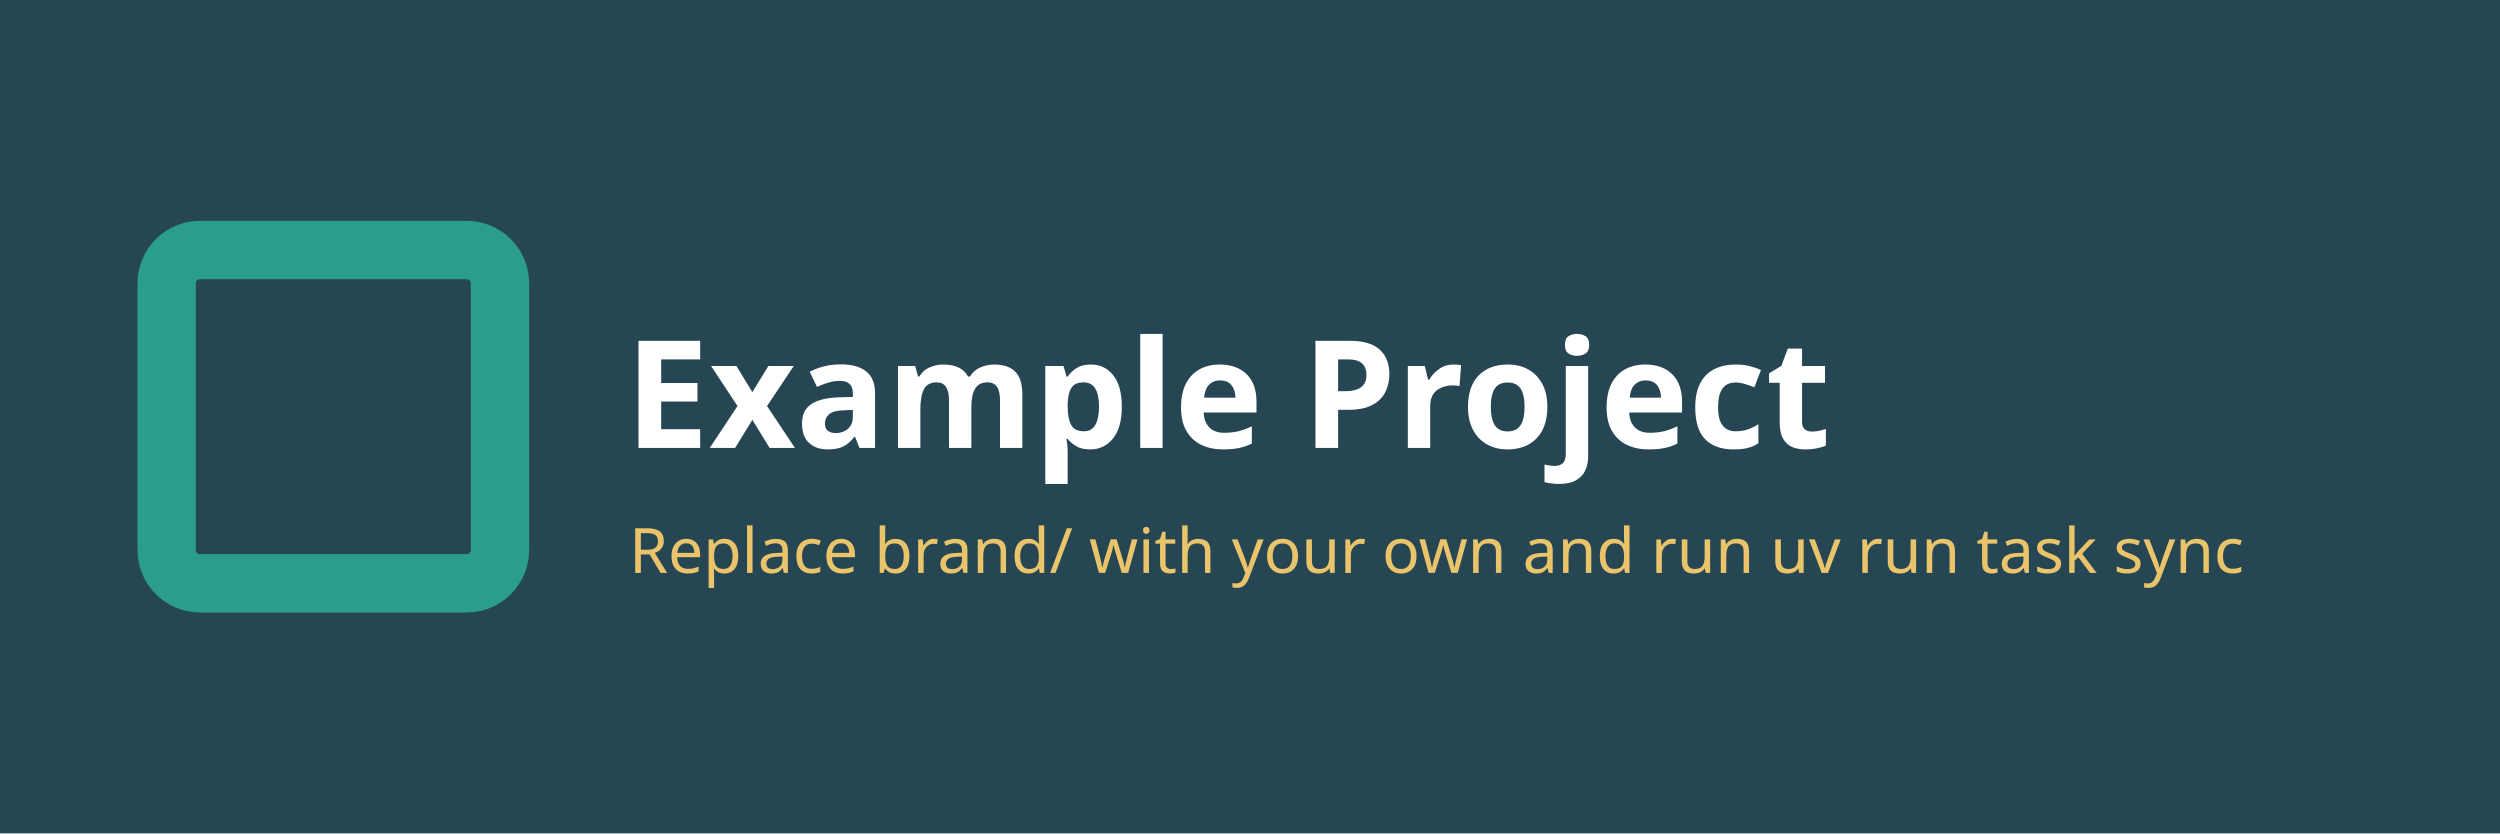
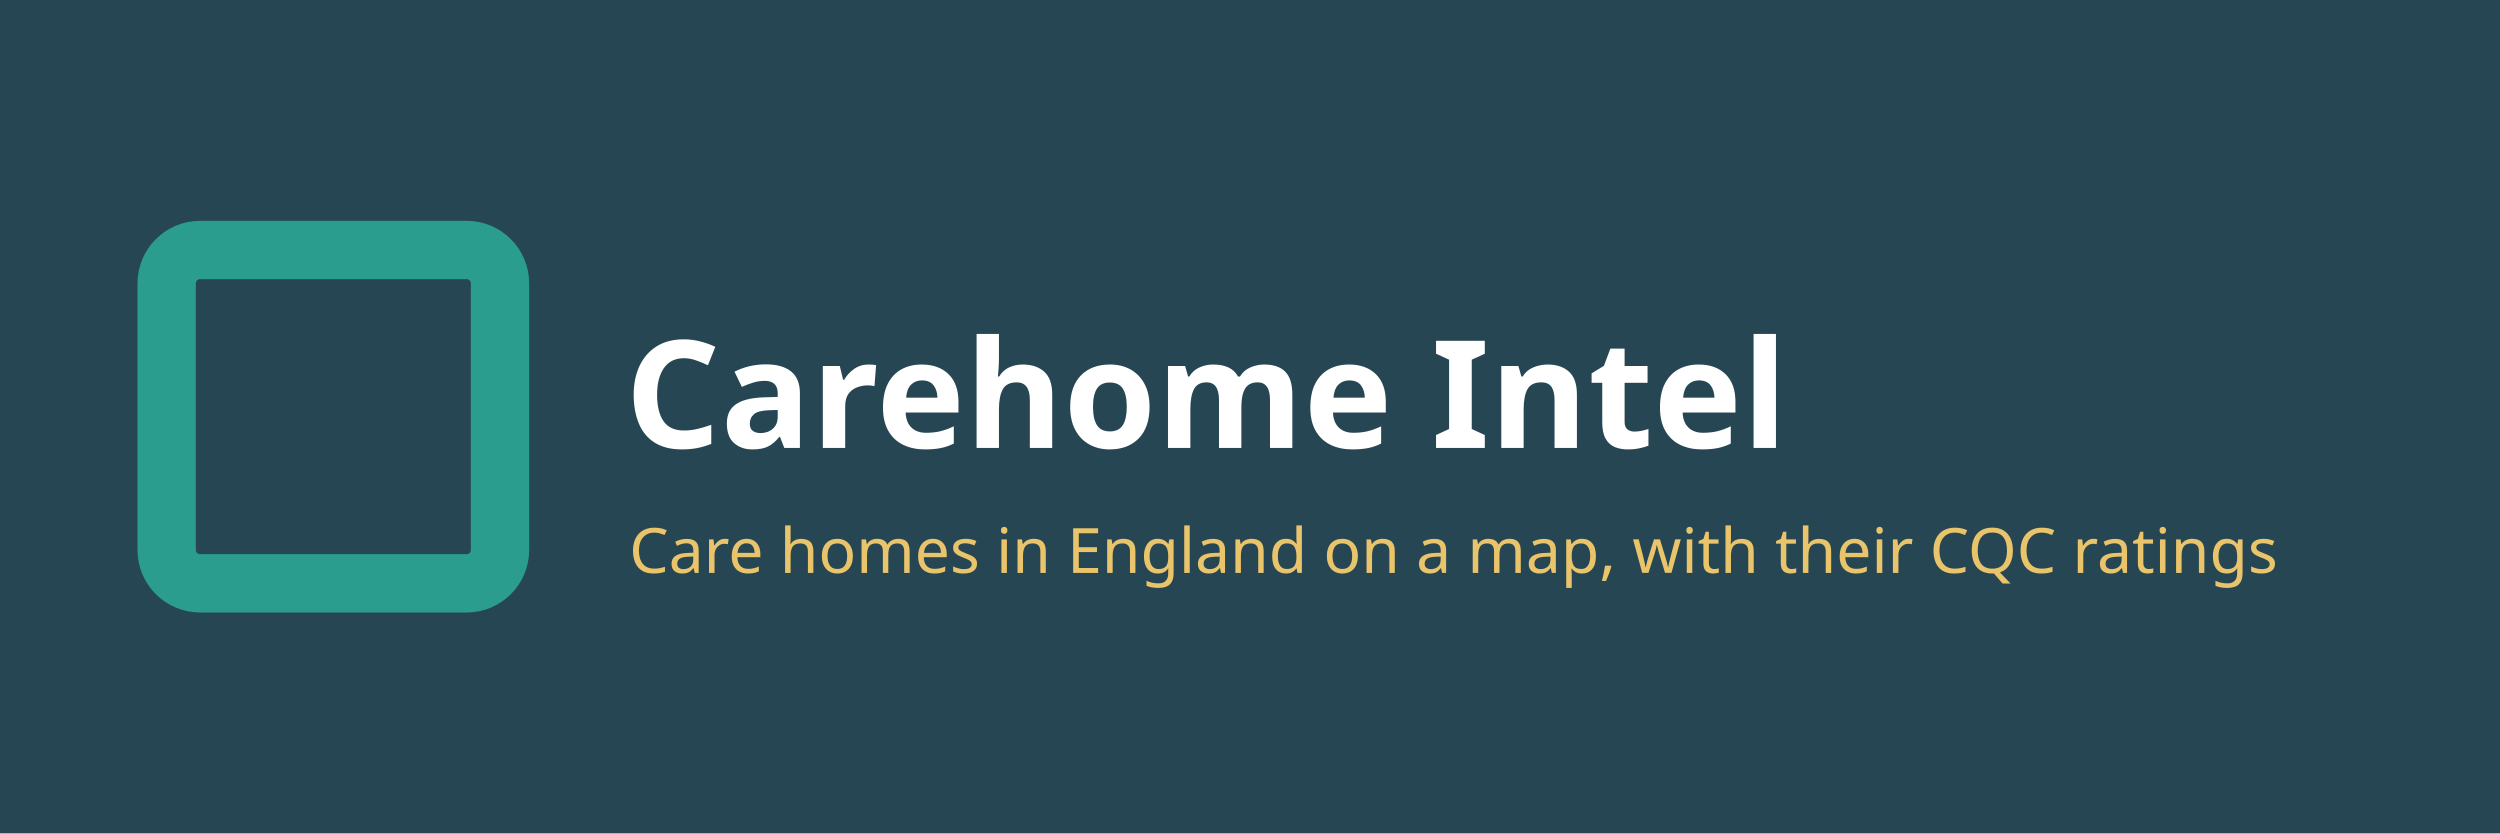
- <svg xmlns="http://www.w3.org/2000/svg" viewBox="0 0 1200 400" role="img" aria-label="Example Project: replace this banner with your own">
+ <svg xmlns="http://www.w3.org/2000/svg" viewBox="0 0 1200 400" role="img" aria-label="Carehome Intel: care homes in England on a map">
  <rect width="1200" height="400" fill="#264653" />
  <rect x="80" y="120" width="160" height="160" rx="16" fill="none" stroke="#2a9d8f" stroke-width="28" />
-   <text x="300" y="215" font-family="system-ui, sans-serif" font-size="72" font-weight="800" fill="#ffffff">Example Project</text>
-   <text x="302" y="275" font-family="system-ui, sans-serif" font-size="30" fill="#e9c46a">Replace brand/ with your own and run uv run task sync</text>
+   <text x="300" y="215" font-family="system-ui, sans-serif" font-size="72" font-weight="800" fill="#ffffff">Carehome Intel</text>
+   <text x="302" y="275" font-family="system-ui, sans-serif" font-size="30" fill="#e9c46a">Care homes in England on a map, with their CQC ratings</text>
</svg>
